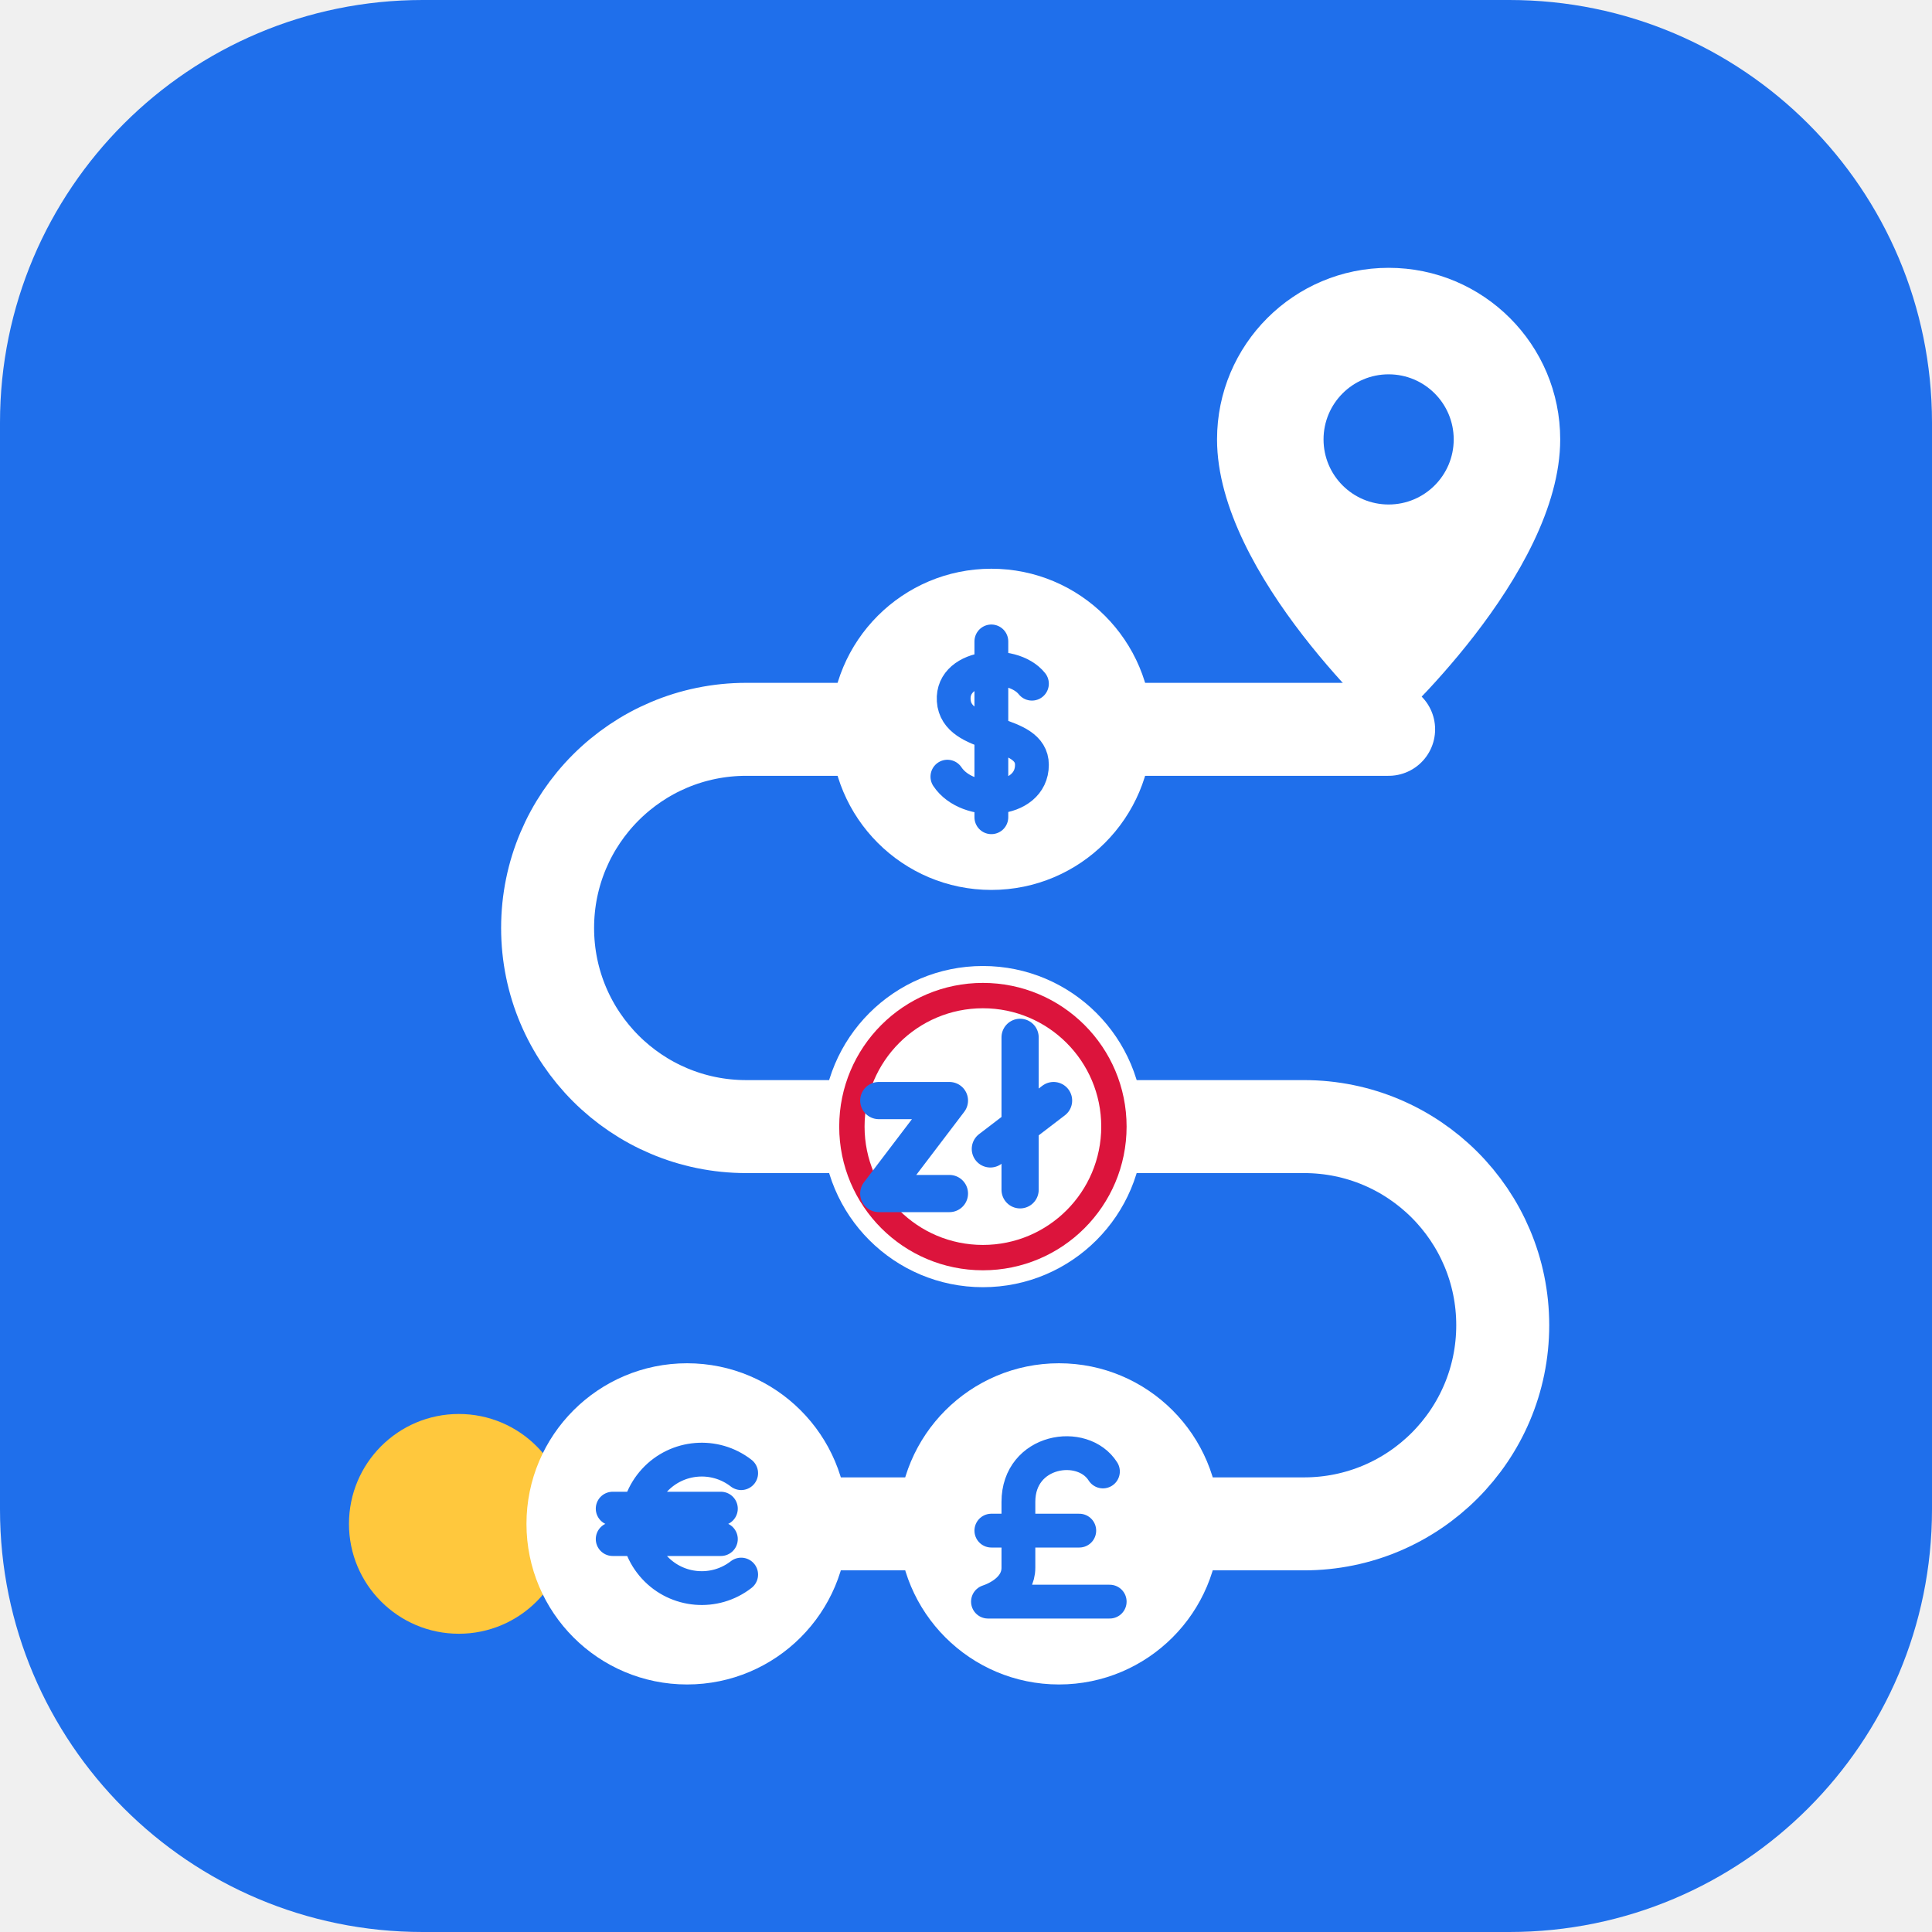
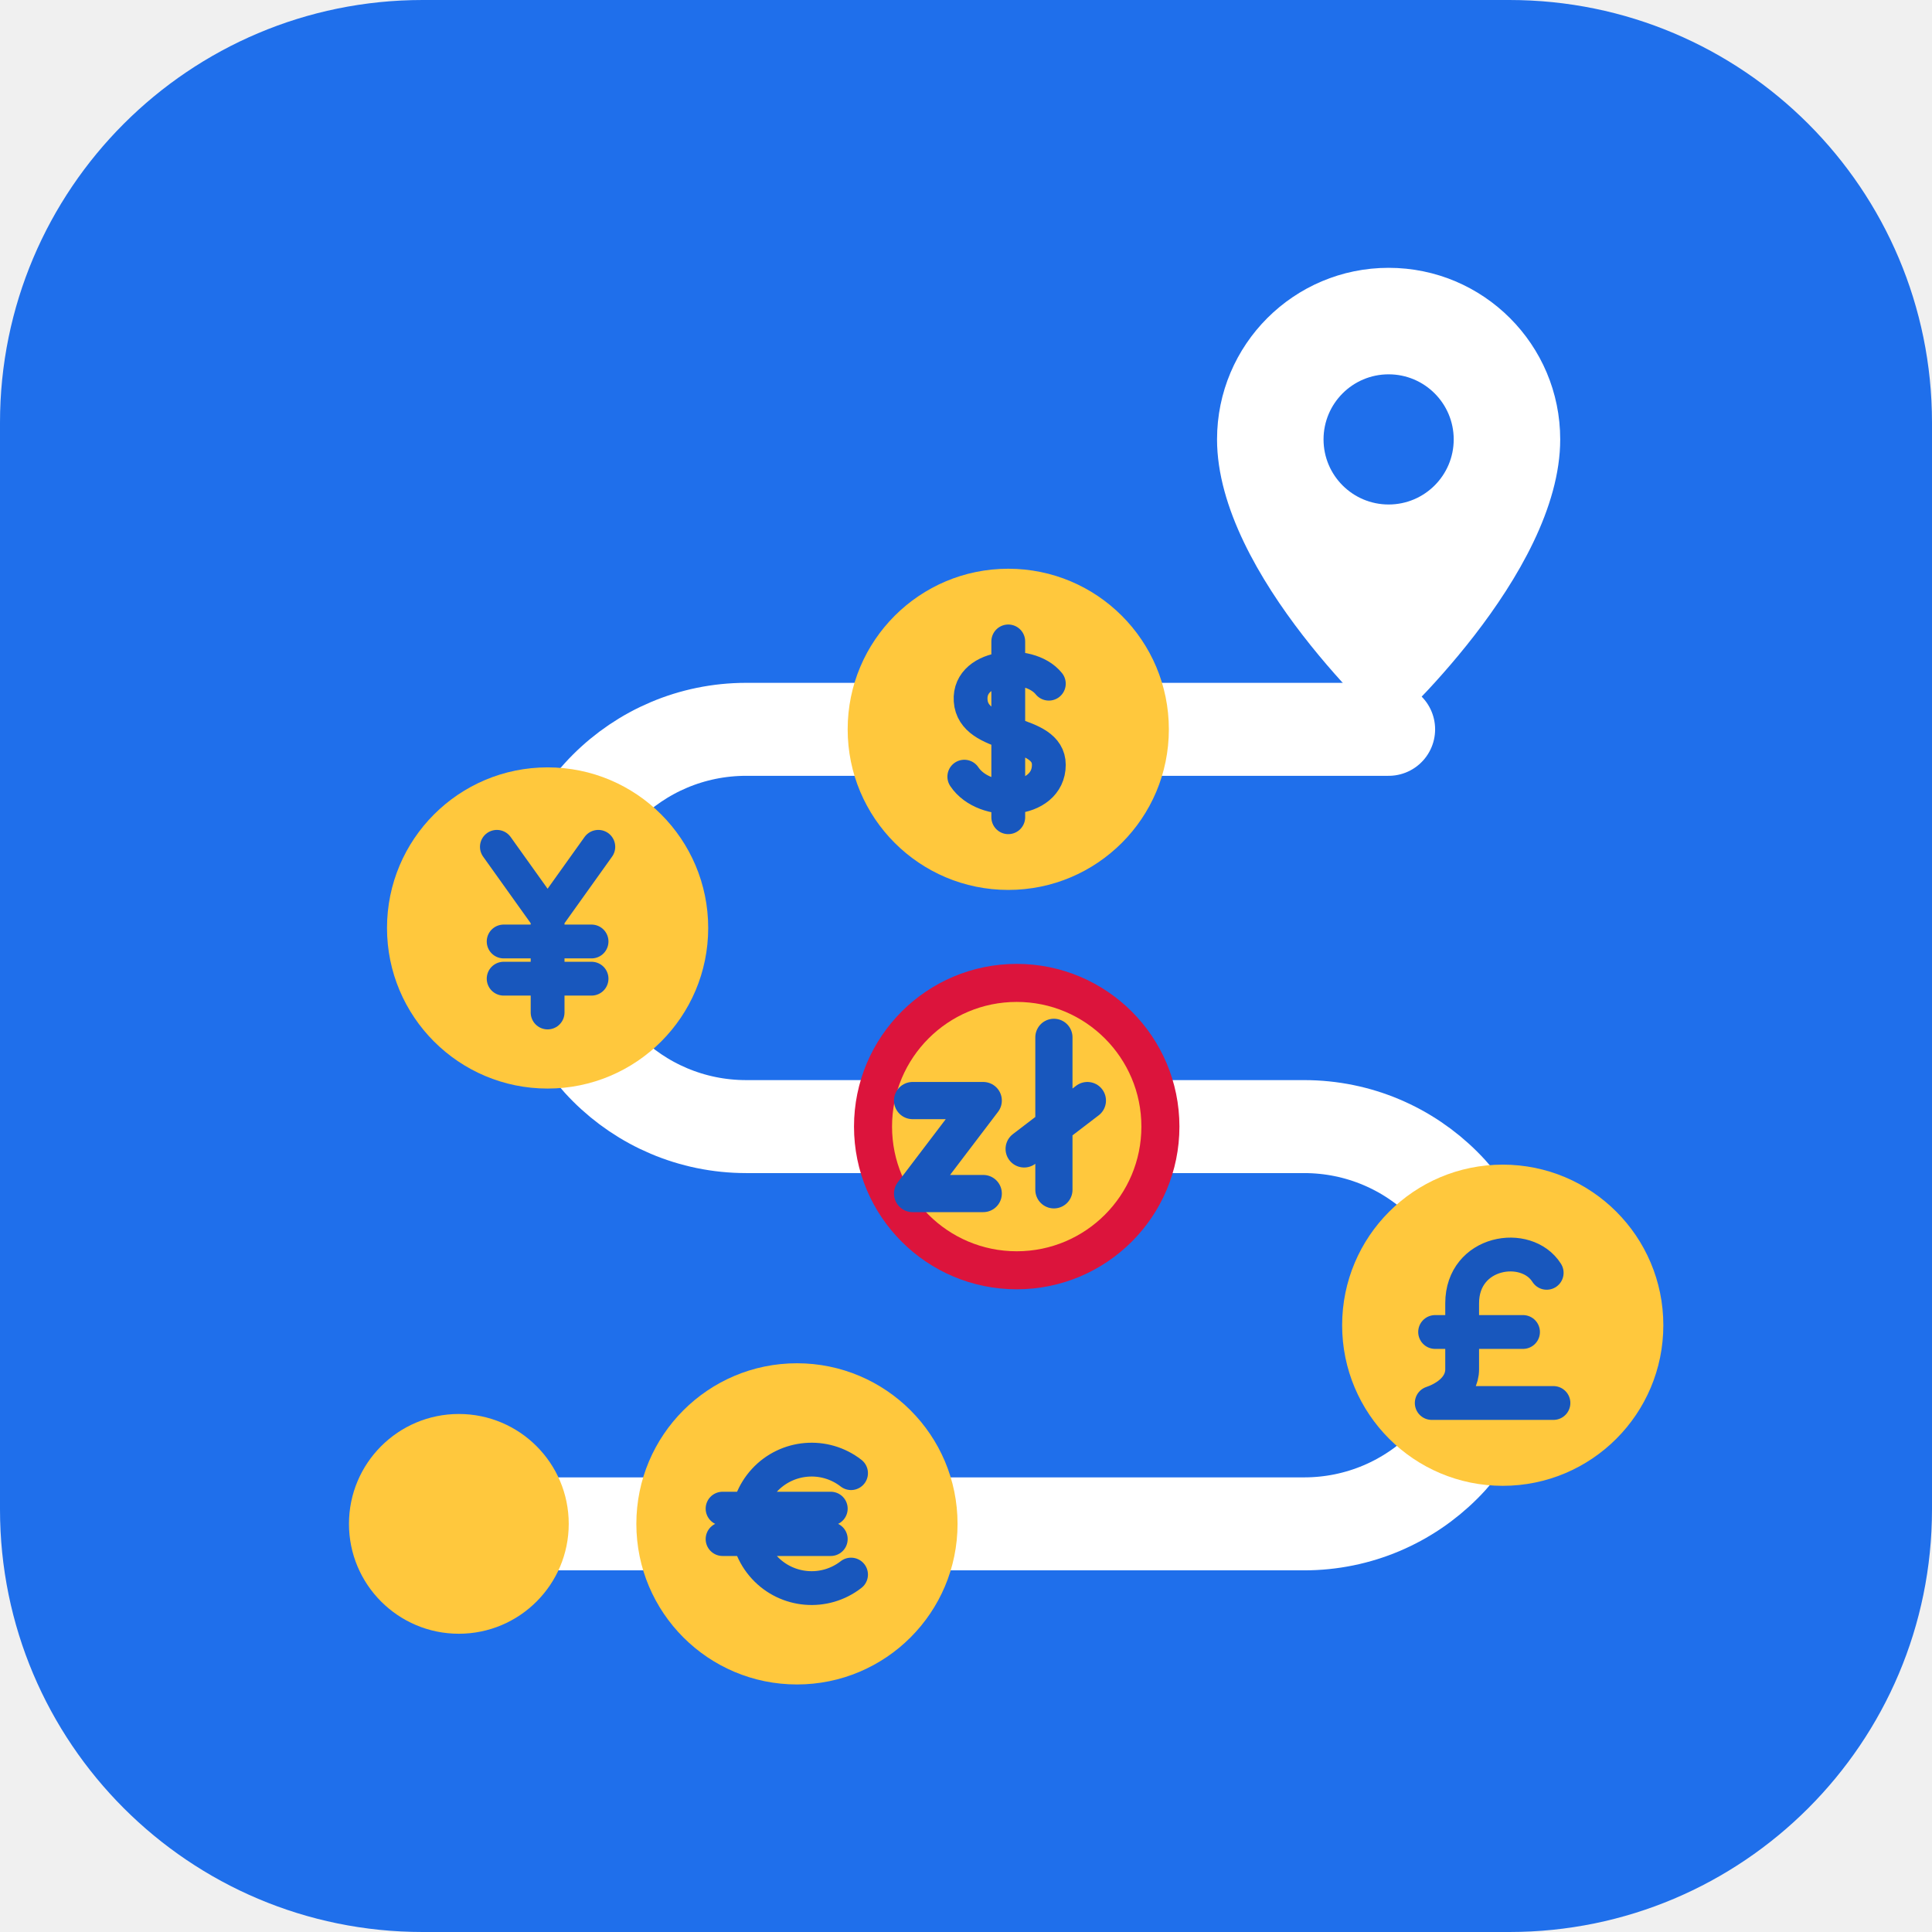
<svg xmlns="http://www.w3.org/2000/svg" viewBox="0 0 512 512">
  <rect width="512" height="512" rx="112" fill="#1f6feb" />
  <g transform="translate(256 256) scale(1.12) translate(-256 -256)">
    <path d="M136 388H336A47 47 0 0 0 336 294H204A47 47 0 0 1 204 200H356" fill="none" stroke="#fff" stroke-width="22" stroke-linecap="round" />
    <circle cx="136" cy="388" r="26" fill="#ffc83d" />
-     <circle cx="190" cy="388" r="38" fill="#fff" />
-     <g transform="translate(190 388) scale(0.4)" fill="none" stroke="#1f6feb" stroke-width="20" stroke-linecap="round" stroke-linejoin="round">
+     <circle cx="216" cy="388" r="38" fill="#ffc83d" />
+     <g transform="translate(216 388) scale(0.4)" fill="none" stroke="#1857bd" stroke-width="20" stroke-linecap="round" stroke-linejoin="round">
      <path d="M32 -30A38 38 0 1 0 32 30M-44 -9H20M-44 9H20" />
    </g>
-     <circle cx="278" cy="388" r="38" fill="#fff" />
-     <g transform="translate(278 388) scale(0.4)" fill="none" stroke="#1f6feb" stroke-width="20" stroke-linecap="round" stroke-linejoin="round">
+     <circle cx="383" cy="341" r="38" fill="#ffc83d" />
+     <g transform="translate(383 341) scale(0.4)" fill="none" stroke="#1857bd" stroke-width="20" stroke-linecap="round" stroke-linejoin="round">
      <path d="M26 -31C14 -50 -24 -44 -24 -13V26M-24 26C-24 38 -36 44 -42 46H30M-40 4H12" />
    </g>
-     <circle cx="260" cy="294" r="38" fill="#fff" />
-     <circle cx="260" cy="294" r="31" fill="none" stroke="#dc143c" stroke-width="6" />
-     <g transform="translate(260 294) scale(0.44)" fill="none" stroke="#1f6feb" stroke-width="20" stroke-linecap="round" stroke-linejoin="round">
+     <circle cx="268" cy="294" r="38" fill="#ffc83d" />
+     <circle cx="268" cy="294" r="34" fill="none" stroke="#dc143c" stroke-width="9" />
+     <g transform="translate(268 294) scale(0.44)" fill="none" stroke="#1857bd" stroke-width="20" stroke-linecap="round" stroke-linejoin="round">
      <path d="M-56 -14H-18L-56 36H-18M20 -48V34M4 12L38 -14" />
    </g>
-     <circle cx="262" cy="200" r="38" fill="#fff" />
-     <g transform="translate(262 200) scale(0.4)" fill="none" stroke="#1f6feb" stroke-width="20" stroke-linecap="round" stroke-linejoin="round">
+     <circle cx="157" cy="247" r="38" fill="#ffc83d" />
+     <g transform="translate(157 247) scale(0.4)" fill="none" stroke="#1857bd" stroke-width="20" stroke-linecap="round" stroke-linejoin="round">
+       <path d="M-30 -48L0 -6L30 -48M0 -6V50M-26 8H26M-26 30H26" />
+     </g>
+     <circle cx="266" cy="200" r="38" fill="#ffc83d" />
+     <g transform="translate(266 200) scale(0.4)" fill="none" stroke="#1857bd" stroke-width="20" stroke-linecap="round" stroke-linejoin="round">
      <path d="M24 -27C12 -42 -26 -38 -22 -15C-18 6 24 0 24 21C24 44 -14 46 -26 28M0 -52V52" />
    </g>
    <g transform="translate(356 200) scale(.7)">
      <path d="M0 0c0 0 -58 -52 -58 -98a58 58 0 0 1 116 0c0 46 -58 98 -58 98z" fill="#fff" />
      <circle cx="0" cy="-98" r="22" fill="#1f6feb" />
    </g>
  </g>
</svg>
